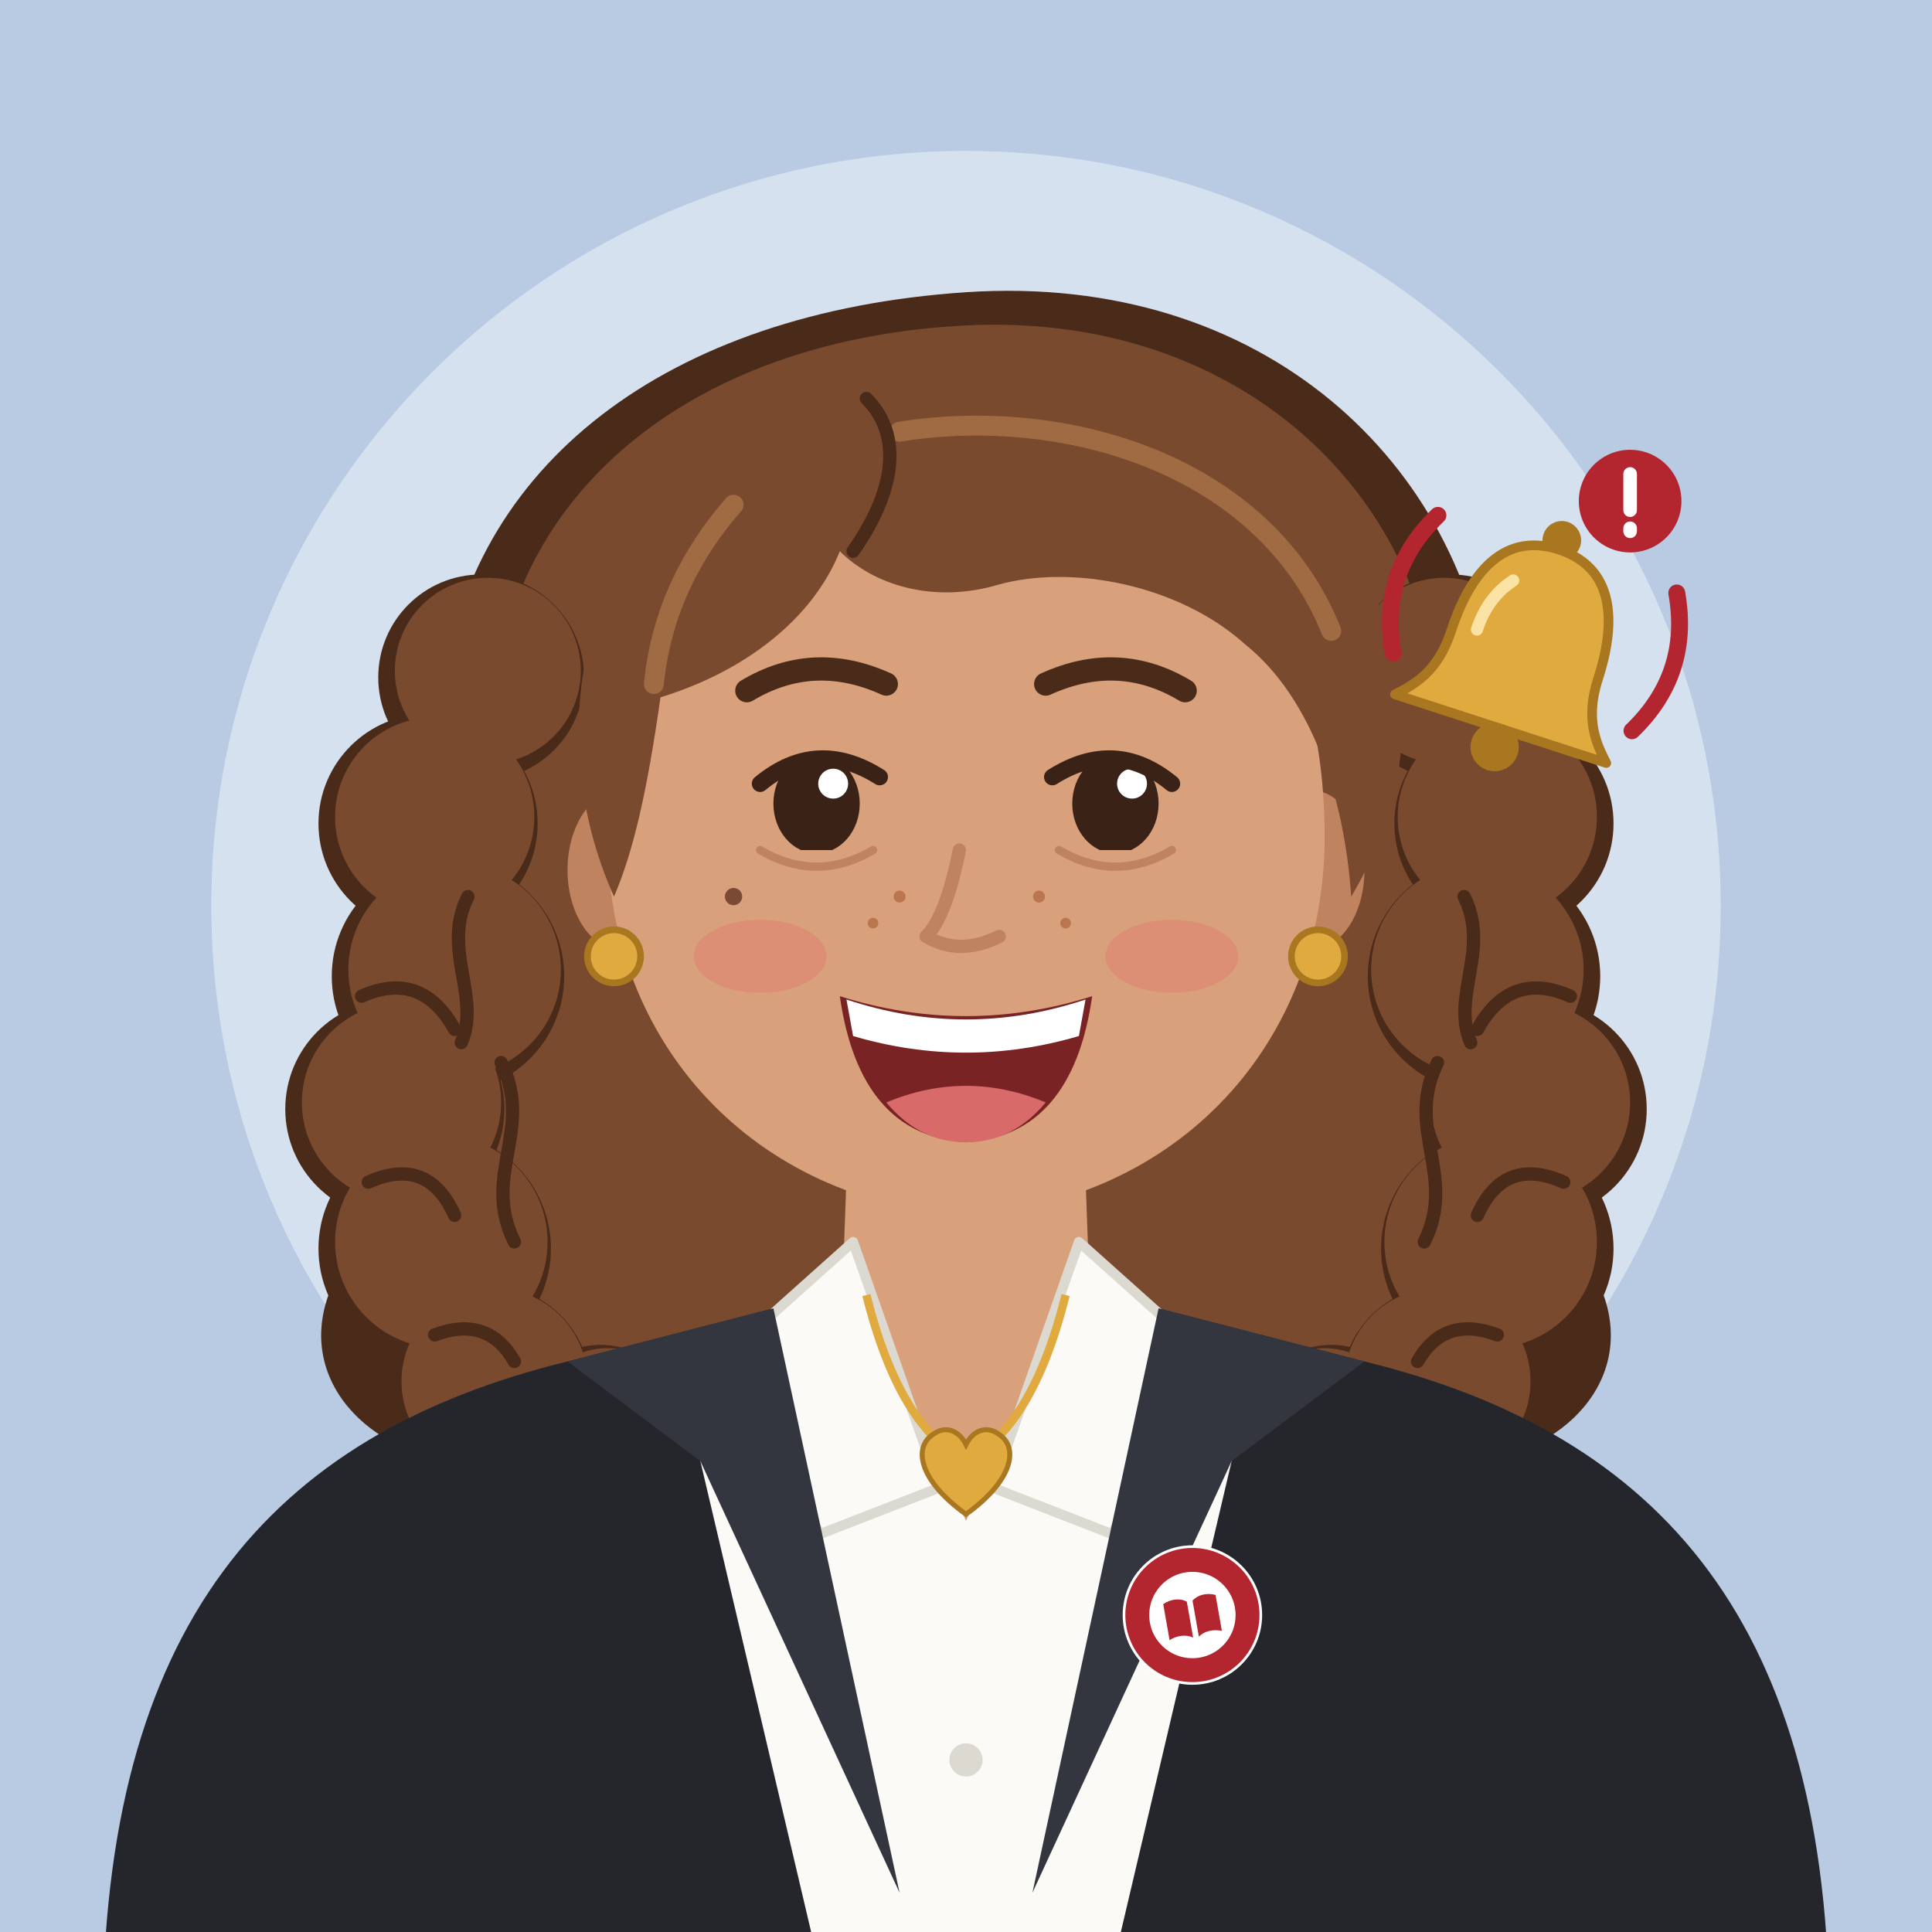
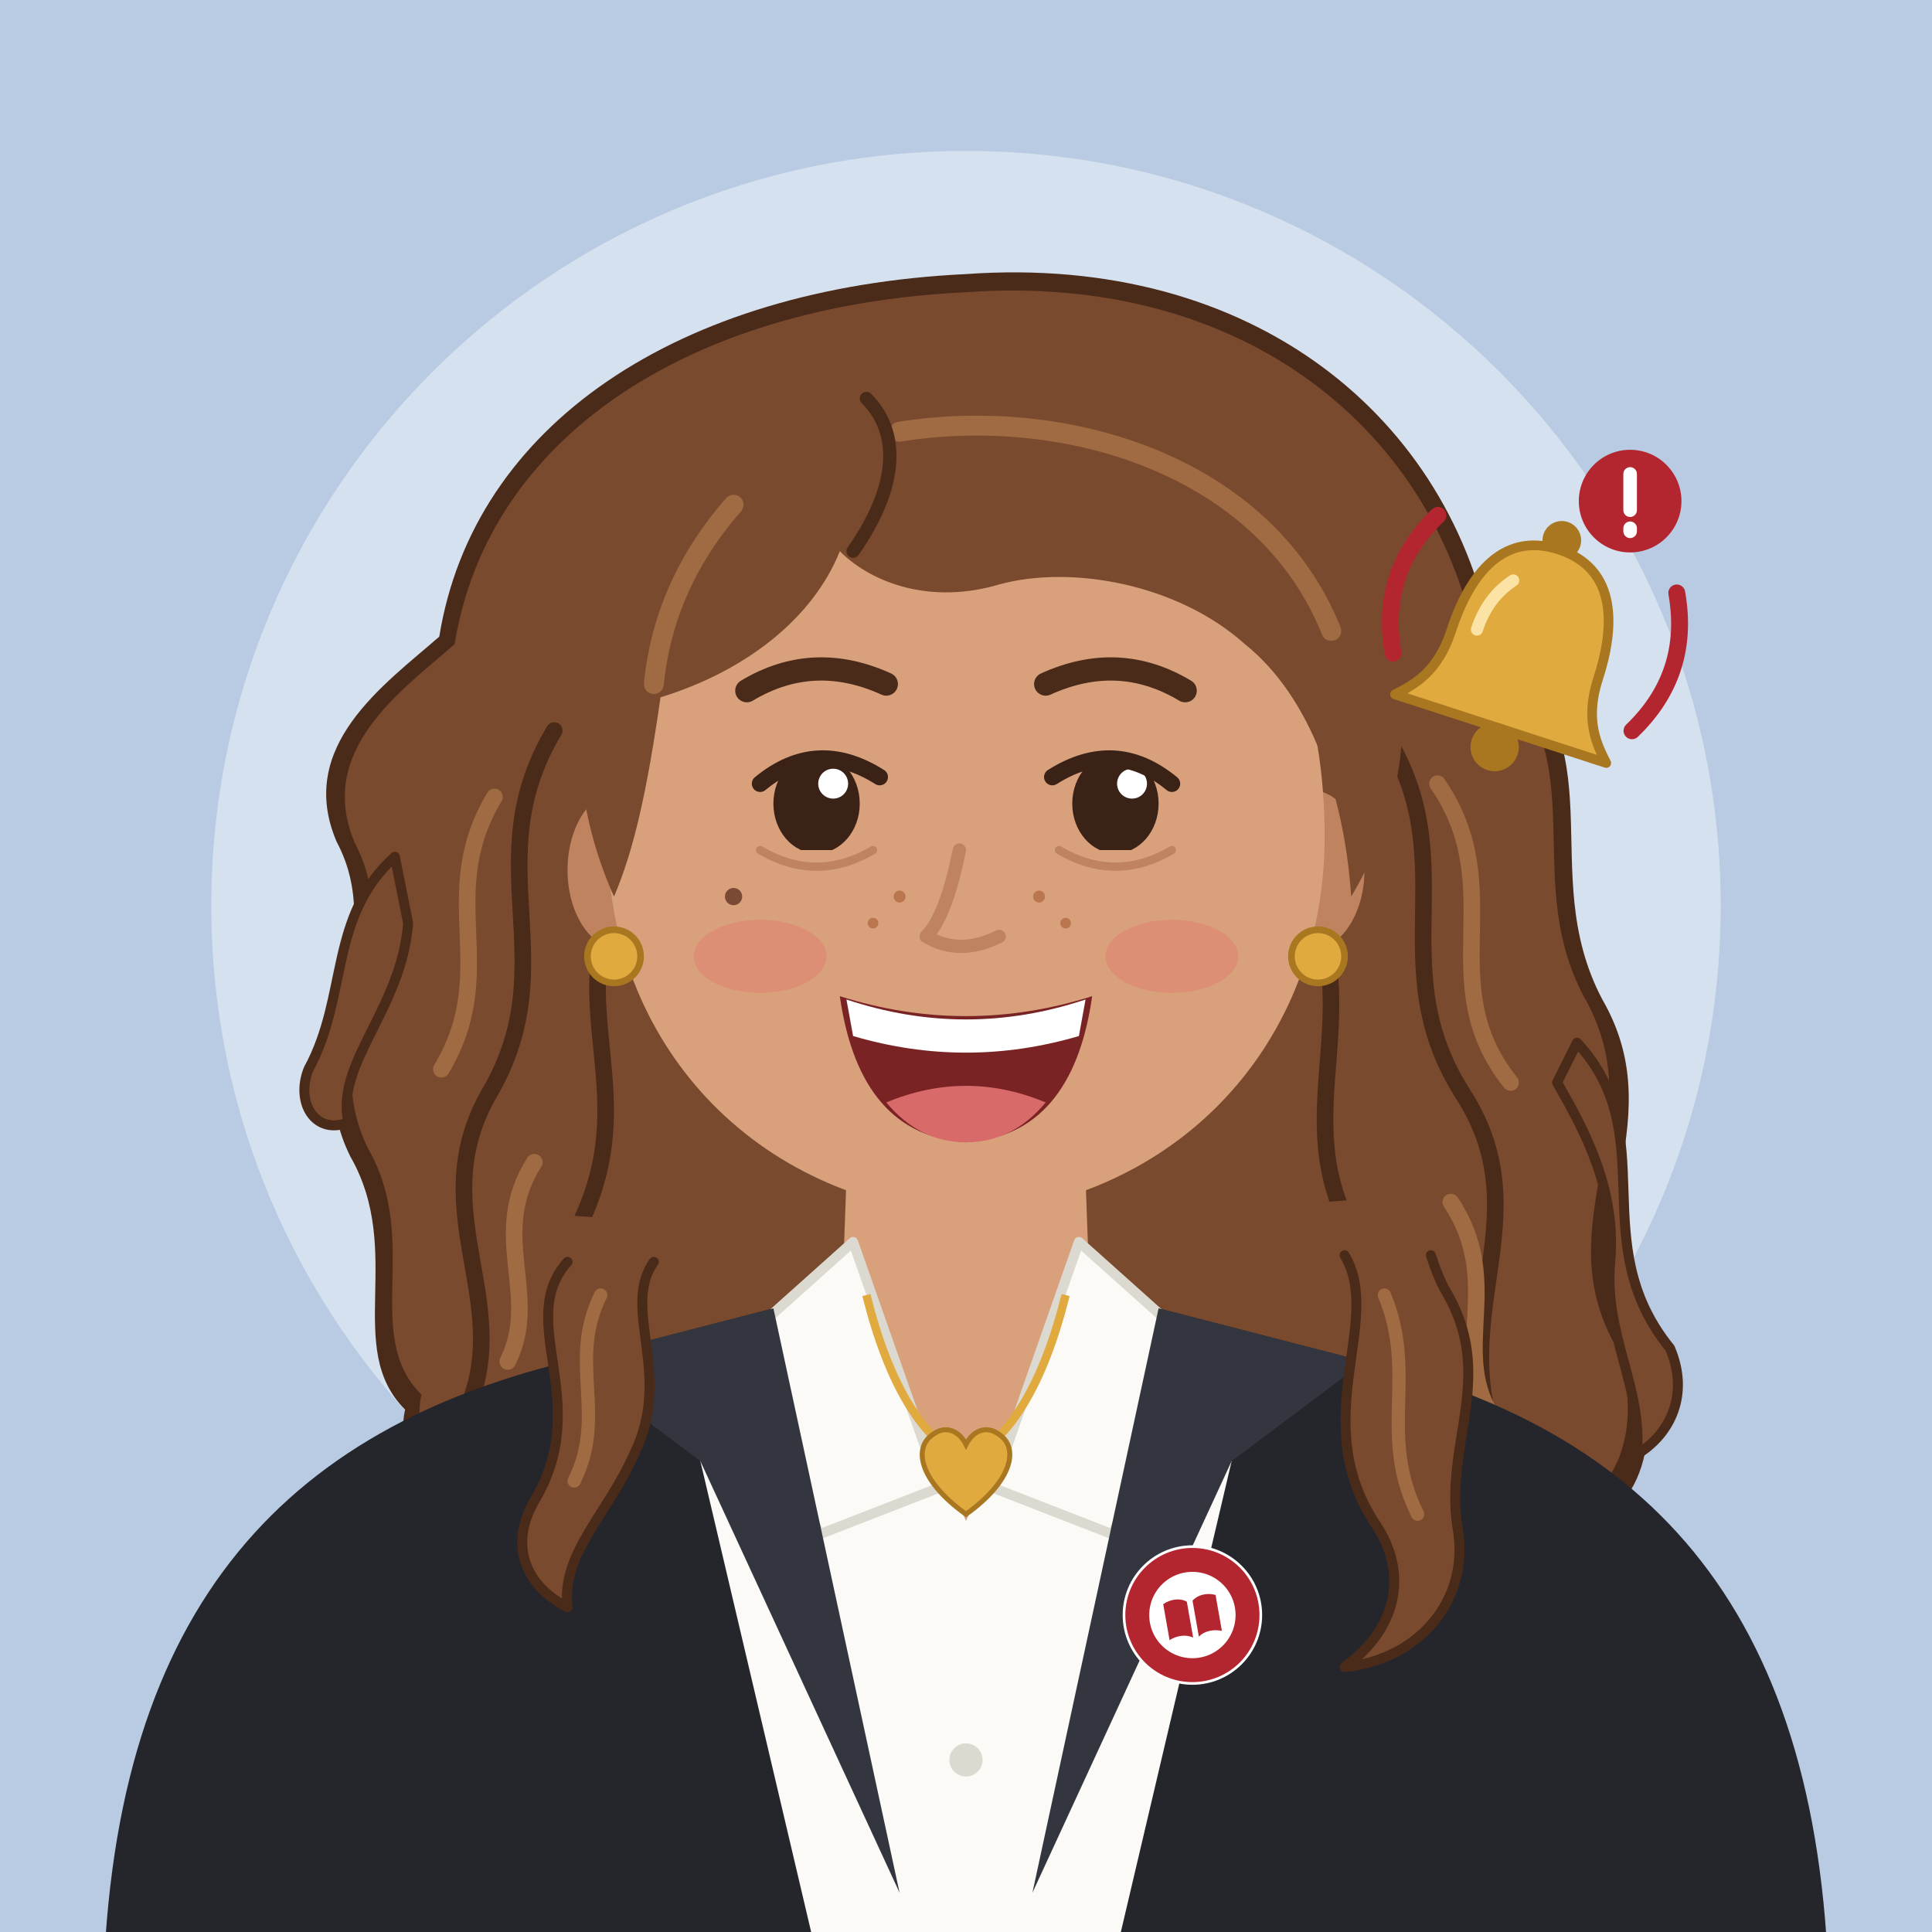
<svg xmlns="http://www.w3.org/2000/svg" viewBox="0 0 640 640" width="640" height="640" role="img" aria-label="Mavi, mascote do Ofertas Livros">
  <rect width="640" height="640" fill="#b9cbe2" />
  <circle cx="320" cy="300" r="250" fill="#d6e1ef" />
  <g transform="translate(320 330) scale(1.1) translate(-320 -330)">
-     <path fill="#4a2a19" d="M320 118 C 410 112 470 170 478 240 C 500 270 488 300 500 330  C 520 360 498 392 512 420 C 522 448 496 470 470 470 C 450 488 418 478 404 462 L 236 462  C 222 478 190 488 170 470 C 144 470 118 448 128 420 C 142 392 120 360 140 330 C 152 300 140 270 162 240  C 170 170 230 124 320 118 Z" />
-     <path fill="#7a4a2e" d="M320 128 C 400 124 456 176 462 240 C 480 268 470 296 482 324 C 498 352 480 380 490 410  C 496 432 476 448 456 446 C 440 456 420 450 412 438 L 228 438 C 220 450 200 456 184 446  C 164 448 144 432 150 410 C 160 380 142 352 158 324 C 170 296 160 268 178 240 C 184 176 240 132 320 128 Z" />
-     <circle cx="174" cy="234" r="31" fill="#4a2a19" />
-     <circle cx="466" cy="234" r="31" fill="#4a2a19" />
-     <circle cx="158" cy="278" r="33" fill="#4a2a19" />
-     <circle cx="482" cy="278" r="33" fill="#4a2a19" />
-     <circle cx="164" cy="324" r="35" fill="#4a2a19" />
-     <circle cx="476" cy="324" r="35" fill="#4a2a19" />
-     <circle cx="148" cy="364" r="33" fill="#4a2a19" />
-     <circle cx="492" cy="364" r="33" fill="#4a2a19" />
-     <circle cx="160" cy="406" r="35" fill="#4a2a19" />
-     <circle cx="480" cy="406" r="35" fill="#4a2a19" />
-     <circle cx="176" cy="448" r="31" fill="#4a2a19" />
-     <circle cx="464" cy="448" r="31" fill="#4a2a19" />
-     <circle cx="210" cy="460" r="25" fill="#4a2a19" />
-     <circle cx="430" cy="460" r="25" fill="#4a2a19" />
-     <circle cx="176" cy="232" r="28" fill="#7a4a2e" />
-     <circle cx="464" cy="232" r="28" fill="#7a4a2e" />
-     <circle cx="160" cy="276" r="30" fill="#7a4a2e" />
-     <circle cx="480" cy="276" r="30" fill="#7a4a2e" />
-     <circle cx="166" cy="322" r="32" fill="#7a4a2e" />
-     <circle cx="474" cy="322" r="32" fill="#7a4a2e" />
-     <circle cx="150" cy="362" r="30" fill="#7a4a2e" />
-     <circle cx="490" cy="362" r="30" fill="#7a4a2e" />
-     <circle cx="162" cy="404" r="32" fill="#7a4a2e" />
-     <circle cx="478" cy="404" r="32" fill="#7a4a2e" />
-     <circle cx="178" cy="446" r="28" fill="#7a4a2e" />
-     <circle cx="462" cy="446" r="28" fill="#7a4a2e" />
-     <circle cx="212" cy="458" r="22" fill="#7a4a2e" />
-     <circle cx="428" cy="458" r="22" fill="#7a4a2e" />
-     <path fill="none" stroke="#4a2a19" stroke-width="4" stroke-linecap="round" d="M138 330 q 18 -8 28 10 M140 386 q 18 -8 26 10 M502 330 q -18 -8 -28 10 M500 386 q -18 -8 -26 10 M160 432 q 16 -6 24 8 M480 432 q -16 -6 -24 8" />
+     <path fill="#4a2a19" transform="translate(320 300) scale(1.03) translate(-320 -300)" d="M320 118 C 404 112 462 160 474 226 C 512 256 486 292 506 330 C 528 368 494 398 516 436  C 526 464 512 488 492 484 C 486 498 466 500 458 488 C 446 498 424 492 420 476 L 404 462 L 236 462 L 222 470  C 214 484 196 486 188 472 C 170 480 152 468 156 450 C 138 432 156 404 140 376 C 124 344 152 314 136 284  C 124 256 150 238 166 224 C 176 162 236 122 320 118 Z" />
+     <path fill="#7a4a2e" d="M320 118 C 404 112 462 160 474 226 C 512 256 486 292 506 330 C 528 368 494 398 516 436  C 526 464 512 488 492 484 C 486 498 466 500 458 488 C 446 498 424 492 420 476 L 404 462 L 236 462 L 222 470  C 214 484 196 486 188 472 C 170 480 152 468 156 450 C 138 432 156 404 140 376 C 124 344 152 314 136 284  C 124 256 150 238 166 224 C 176 162 236 122 320 118 Z" />
+     <path fill="none" stroke="#4a2a19" stroke-width="5" stroke-linecap="round" d="M196 250 C 172 290 200 320 176 360 C 156 396 186 424 168 458  M214 300 C 200 336 222 360 204 398 C 194 420 206 440 198 462 M444 248 C 472 288 444 320 470 360 C 494 398 462 428 482 470  M424 300 C 440 340 416 368 438 404 C 450 426 436 448 444 470" />
+     <path fill="none" stroke="#a06a43" stroke-width="5" stroke-linecap="round" d="M178 270 C 160 300 180 322 162 352 M190 380 C 176 402 192 420 182 440  M462 266 C 484 298 460 326 484 356 M466 392 C 482 416 466 436 478 456" />
+     <path fill="#7a4a2e" stroke="#4a2a19" stroke-width="3" stroke-linejoin="round" d="M148 288 C 128 306 134 330 122 352 C 118 362 124 372 134 368 C 130 350 150 334 152 308 Z M504 344 C 530 372 506 404 532 436 C 538 450 532 462 522 468 C 524 448 512 432 514 410 C 516 388 506 370 498 356 Z" />
    <path fill="#d9a07c" d="M286 330 L354 330 L358 440 L282 440 Z" />
    <path fill="#c0835f" d="M286 352 C 300 372 340 372 354 352 L354 330 L286 330 Z" />
    <path fill="#24262c" d="M60 640 C 60 520 110 462 200 440 L 262 424 L 320 600 L 378 424 L 440 440 C 530 462 580 520 580 640 Z" />
    <path fill="#fbfaf6" d="M262 424 L 290 420 L 320 488 L 350 420 L 378 424 L 400 470 L 360 640 L 280 640 L 240 470 Z" />
    <path fill="#d9a07c" d="M290 420 L 320 488 L 350 420 Z" />
    <path fill="#fbfaf6" stroke="#dcd9d1" stroke-width="3" stroke-linejoin="round" d="M286 404 L 248 438 L 276 492 L 312 478 Z" />
    <path fill="#fbfaf6" stroke="#dcd9d1" stroke-width="3" stroke-linejoin="round" d="M354 404 L 392 438 L 364 492 L 328 478 Z" />
    <path fill="#33363e" d="M240 470 L 200 440 L 262 424 L 300 600 Z M400 470 L 440 440 L 378 424 L 340 600 Z" />
    <circle cx="320" cy="560" r="5" fill="#dcd9d1" />
+     <path fill="#7a4a2e" d="M200 396 C 184 428 208 452 190 482 C 182 496 188 508 200 514 C 198 498 212 486 220 468 C 232 444 216 424 228 398 Z" />
+     <path fill="none" stroke="#4a2a19" stroke-width="3" stroke-linecap="round" stroke-linejoin="round" d="M200 410 C 184 428 208 452 190 482 C 182 496 188 508 200 514 C 198 498 212 486 220 468 C 232 444 216 424 226 410" />
+     <path fill="#7a4a2e" d="M428 392 C 446 428 422 458 444 490 C 454 506 448 522 434 532 C 456 530 472 512 468 490 C 464 464 480 444 464 418 C 458 406 458 398 454 390 Z" />
+     <path fill="none" stroke="#4a2a19" stroke-width="3" stroke-linecap="round" stroke-linejoin="round" d="M434 408 C 446 428 422 458 444 490 C 454 506 448 522 434 532 C 456 530 472 512 468 490 C 464 464 480 444 464 418 C 462 414 461 411 460 408" />
+     <path fill="none" stroke="#a06a43" stroke-width="4" stroke-linecap="round" d="M210 420 C 200 440 212 456 202 476 M446 420 C 456 444 444 462 456 486" />
    <path d="M290 420 Q 300 460 320 470 Q 340 460 350 420" fill="none" stroke="#e0aa3e" stroke-width="2.5" />
    <path fill="#e0aa3e" stroke="#a8771f" stroke-width="1.5" d="M320 486 C 306 476 304 466 310 462 C 314 459 318 461 320 465 C 322 461 326 459 330 462 C 336 466 334 476 320 486 Z" />
    <ellipse cx="216" cy="292" rx="16" ry="24" fill="#c0835f" />
    <ellipse cx="424" cy="292" rx="16" ry="24" fill="#c0835f" />
    <path fill="#d9a07c" d="M320 168 C 392 168 428 214 428 282 C 428 344 384 392 320 396 C 256 392 212 344 212 282 C 212 214 248 168 320 168 Z" />
    <circle cx="214" cy="318" r="8" fill="#e0aa3e" stroke="#a8771f" stroke-width="2" />
    <circle cx="426" cy="318" r="8" fill="#e0aa3e" stroke="#a8771f" stroke-width="2" />
    <ellipse cx="258" cy="318" rx="20" ry="11" fill="#e07a6a" opacity=".45" />
    <ellipse cx="382" cy="318" rx="20" ry="11" fill="#e07a6a" opacity=".45" />
    <path d="M254 238 Q 274 226 296 236" fill="none" stroke="#4a2a19" stroke-width="7" stroke-linecap="round" />
    <path d="M344 236 Q 366 226 386 238" fill="none" stroke="#4a2a19" stroke-width="7" stroke-linecap="round" />
    <ellipse cx="275" cy="272" rx="13" ry="15" fill="#3a2217" />
    <ellipse cx="365" cy="272" rx="13" ry="15" fill="#3a2217" />
    <circle cx="280" cy="266" r="4.5" fill="#fff" />
    <circle cx="370" cy="266" r="4.5" fill="#fff" />
    <path d="M258 266 Q 275 252 294 264" fill="none" stroke="#3a2217" stroke-width="5" stroke-linecap="round" />
    <path d="M346 264 Q 365 252 382 266" fill="none" stroke="#3a2217" stroke-width="5" stroke-linecap="round" />
    <path d="M258 286 Q 275 296 292 286" fill="#d9a07c" stroke="#c0835f" stroke-width="2.5" stroke-linecap="round" />
    <path d="M348 286 Q 365 296 382 286" fill="#d9a07c" stroke="#c0835f" stroke-width="2.5" stroke-linecap="round" />
    <path d="M318 286 Q 314 306 308 312 Q 318 318 330 312" fill="none" stroke="#c0835f" stroke-width="4" stroke-linecap="round" stroke-linejoin="round" />
    <circle cx="250" cy="300" r="2.6" fill="#7a4a35" />
    <g fill="#b9764f">
      <circle cx="300" cy="300" r="1.8" />
      <circle cx="292" cy="308" r="1.6" />
      <circle cx="342" cy="300" r="1.8" />
      <circle cx="350" cy="308" r="1.6" />
    </g>
    <path d="M282 330 Q 320 342 358 330 Q 352 372 320 374 Q 288 372 282 330 Z" fill="#7a2324" />
    <path d="M284 331 Q 320 343 356 331 L 354 342 Q 320 352 286 342 Z" fill="#fff" />
    <path d="M296 362 Q 320 352 344 362 Q 334 374 320 374 Q 306 374 296 362 Z" fill="#d86a6a" />
    <path fill="#7a4a2e" d="M282 150 C 340 132 420 150 446 216 C 458 250 448 280 436 300 C 434 270 424 240 404 224  C 384 206 352 200 330 206 C 310 212 292 206 282 196 C 274 216 254 232 228 240 C 224 268 220 286 214 300  C 196 260 200 210 232 178 C 246 164 262 154 282 150 Z" />
    <path fill="none" stroke="#a06a43" stroke-width="6" stroke-linecap="round" d="M300 160 C 350 152 410 170 430 220 M250 182 C 236 198 228 216 226 236" />
-     <path fill="none" stroke="#4a2a19" stroke-width="4" stroke-linecap="round" d="M286 196 C 300 176 300 160 290 150 M180 350 c 10 20 -6 34 4 54 M462 350 c -10 20 6 34 -4 54 M170 300 c -8 16 4 30 -2 44 M470 300 c 8 16 -4 30 2 44" />
+     <path fill="none" stroke="#4a2a19" stroke-width="4" stroke-linecap="round" d="M286 196 C 300 176 300 160 290 150" />
  </g>
  <g transform="translate(395 535) scale(2.2)">
    <circle r="10.5" fill="#fff" />
    <circle r="8.3" fill="none" stroke="#b3262f" stroke-width="3.6" />
    <path transform="translate(0 .25) rotate(-10) scale(0.625) translate(-16 -16.6)" fill="#b3262f" d="M9.6 12.4C11.6 11.5 13.8 11.6 15.3 12.8V21.6C13.8 20.5 11.6 20.4 9.6 21.2ZM22.4 12.4C20.4 11.5 18.2 11.6 16.7 12.8V21.6C18.2 20.5 20.4 20.4 22.4 21.2Z" />
  </g>
  <g transform="translate(506 214) rotate(18) scale(.8)">
    <path d="M-52 -40 q -16 30 0 60 M52 -40 q 16 30 0 60" fill="none" stroke="#b3262f" stroke-width="7" stroke-linecap="round" />
    <circle cy="-46" r="8" fill="#a8771f" />
    <path fill="#e0aa3e" stroke="#a8771f" stroke-width="4" stroke-linejoin="round" d="M0 -42 C -26 -42 -32 -18 -32 4 C -32 22 -40 30 -46 36 L 46 36 C 40 30 32 22 32 4 C 32 -18 26 -42 0 -42 Z" />
    <circle cy="44" r="10" fill="#a8771f" />
    <path d="M-14 -24 q -8 10 -8 24" fill="none" stroke="#fbe3a6" stroke-width="5" stroke-linecap="round" />
  </g>
  <circle cx="540" cy="166" r="17" fill="#b3262f" />
  <path d="M540 157 v12 M540 175 v1" stroke="#fff" stroke-width="4.5" stroke-linecap="round" />
</svg>
